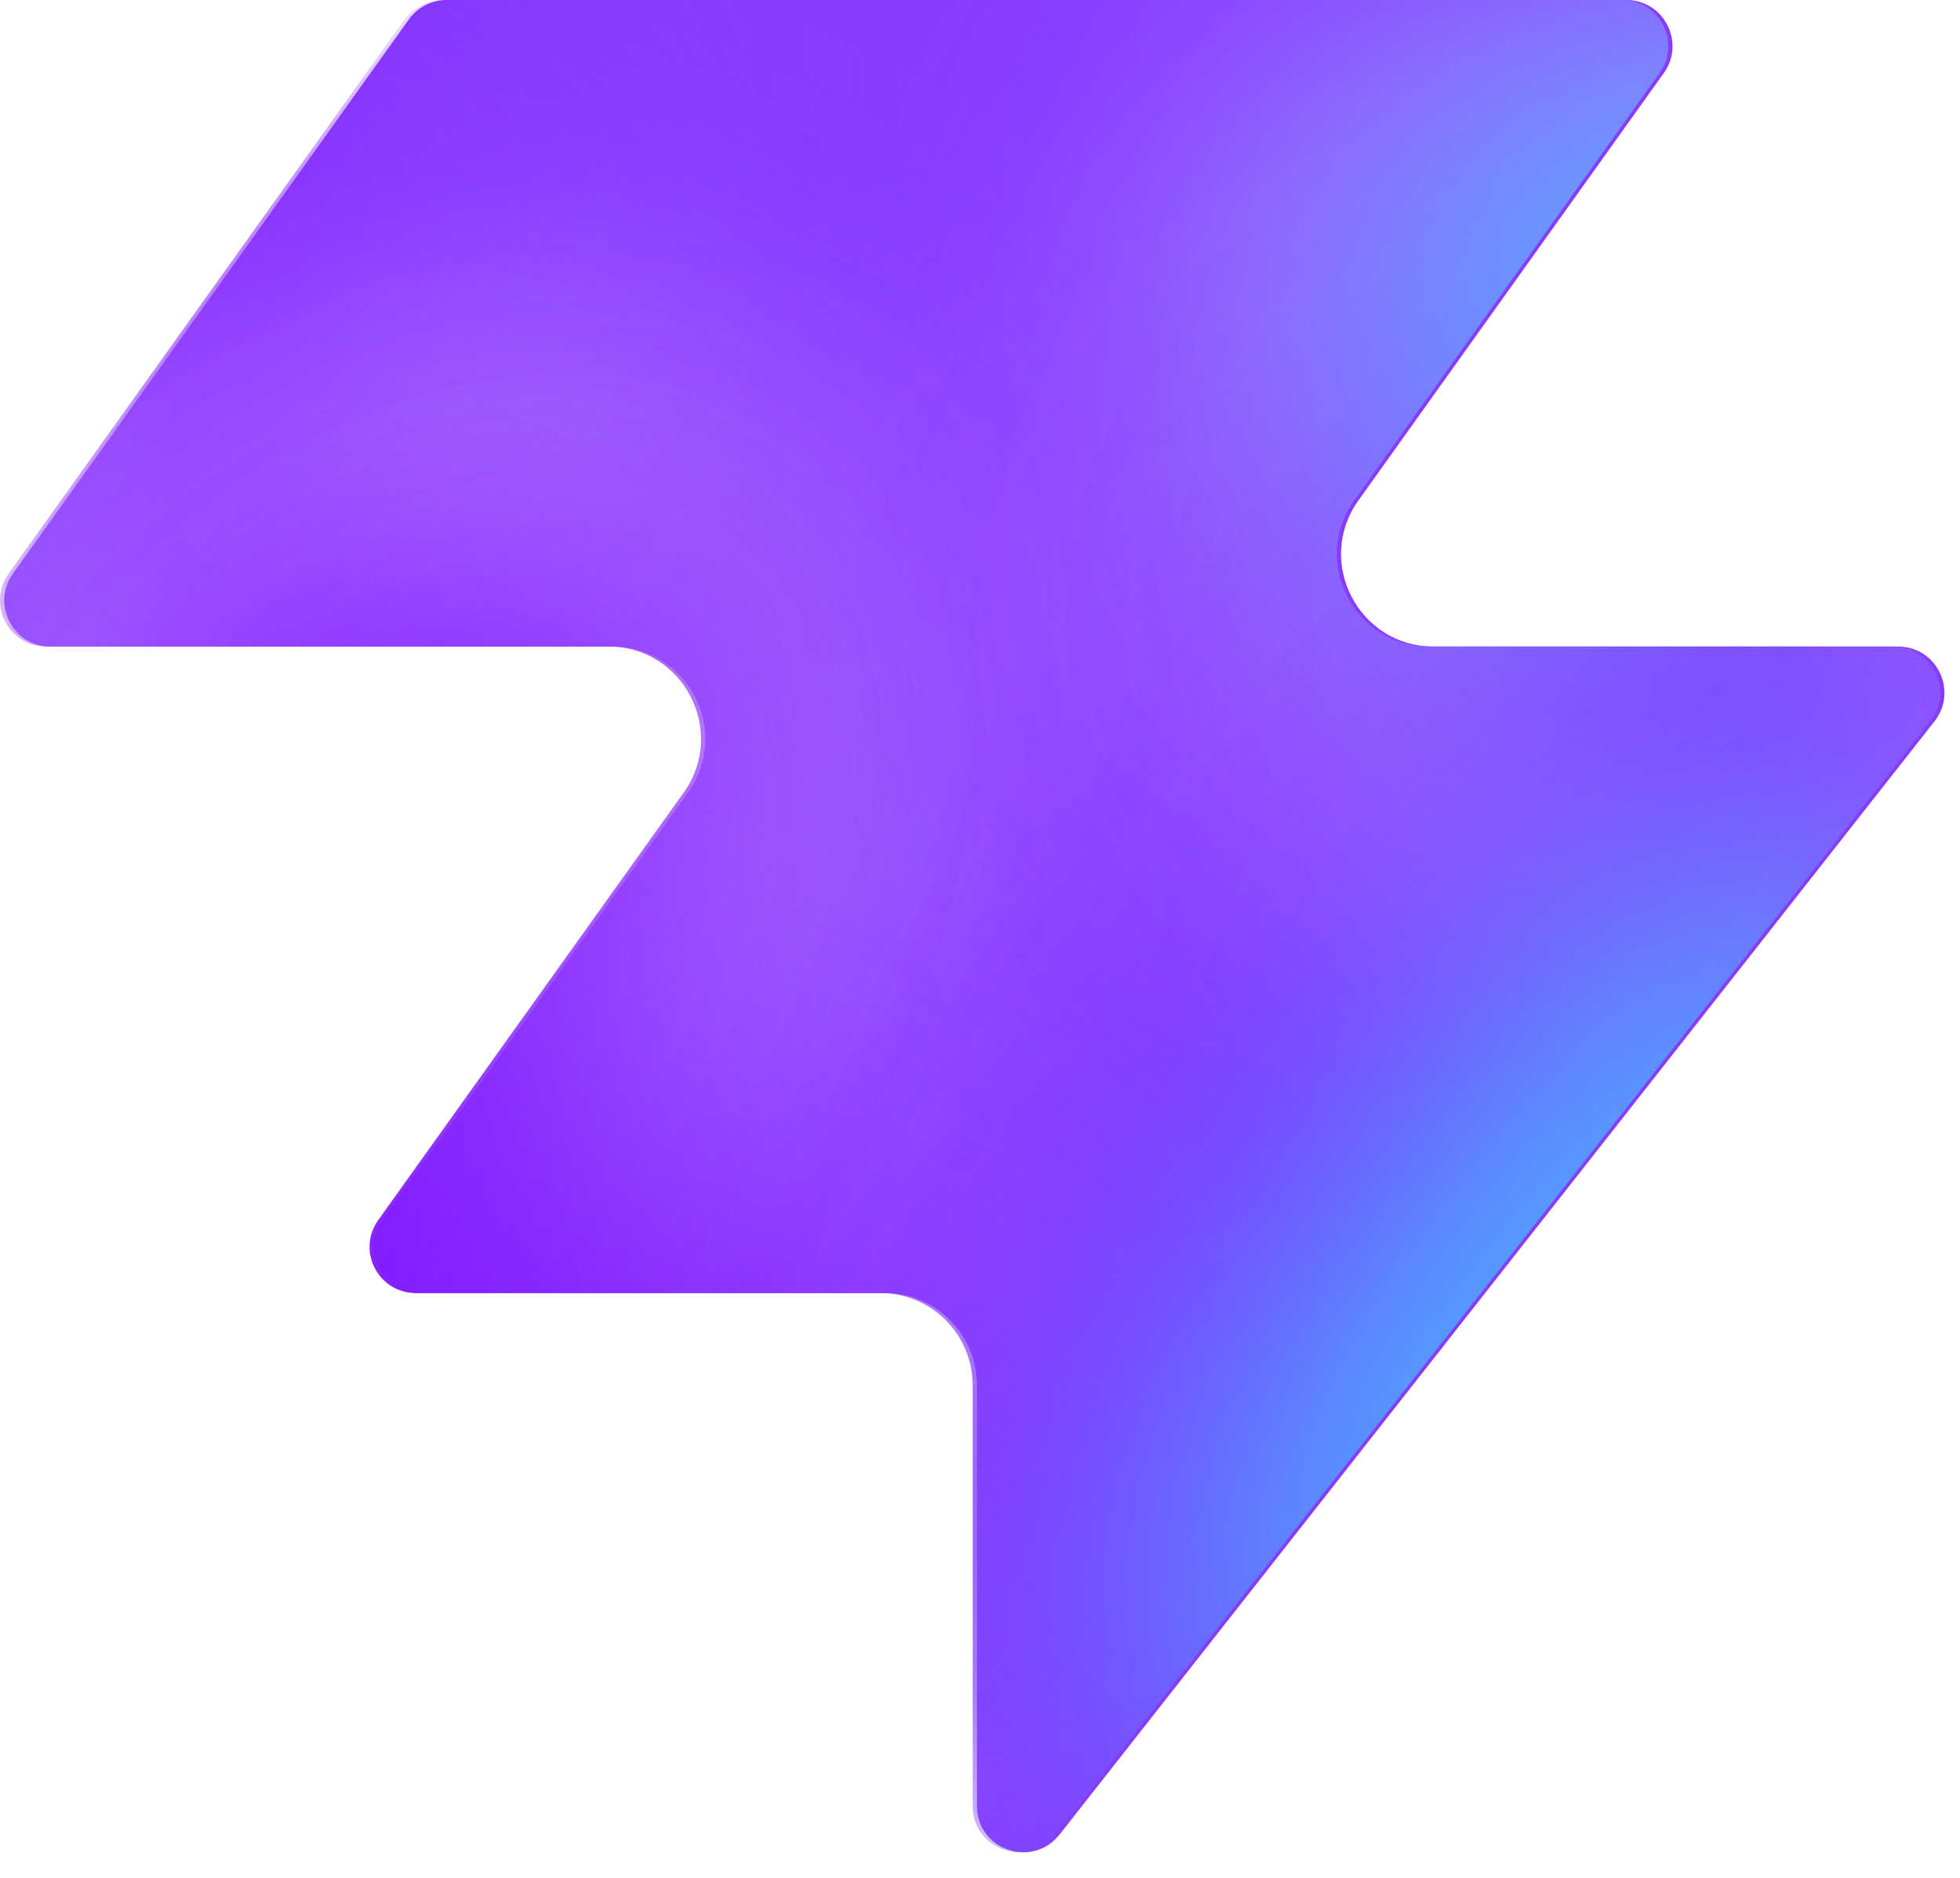
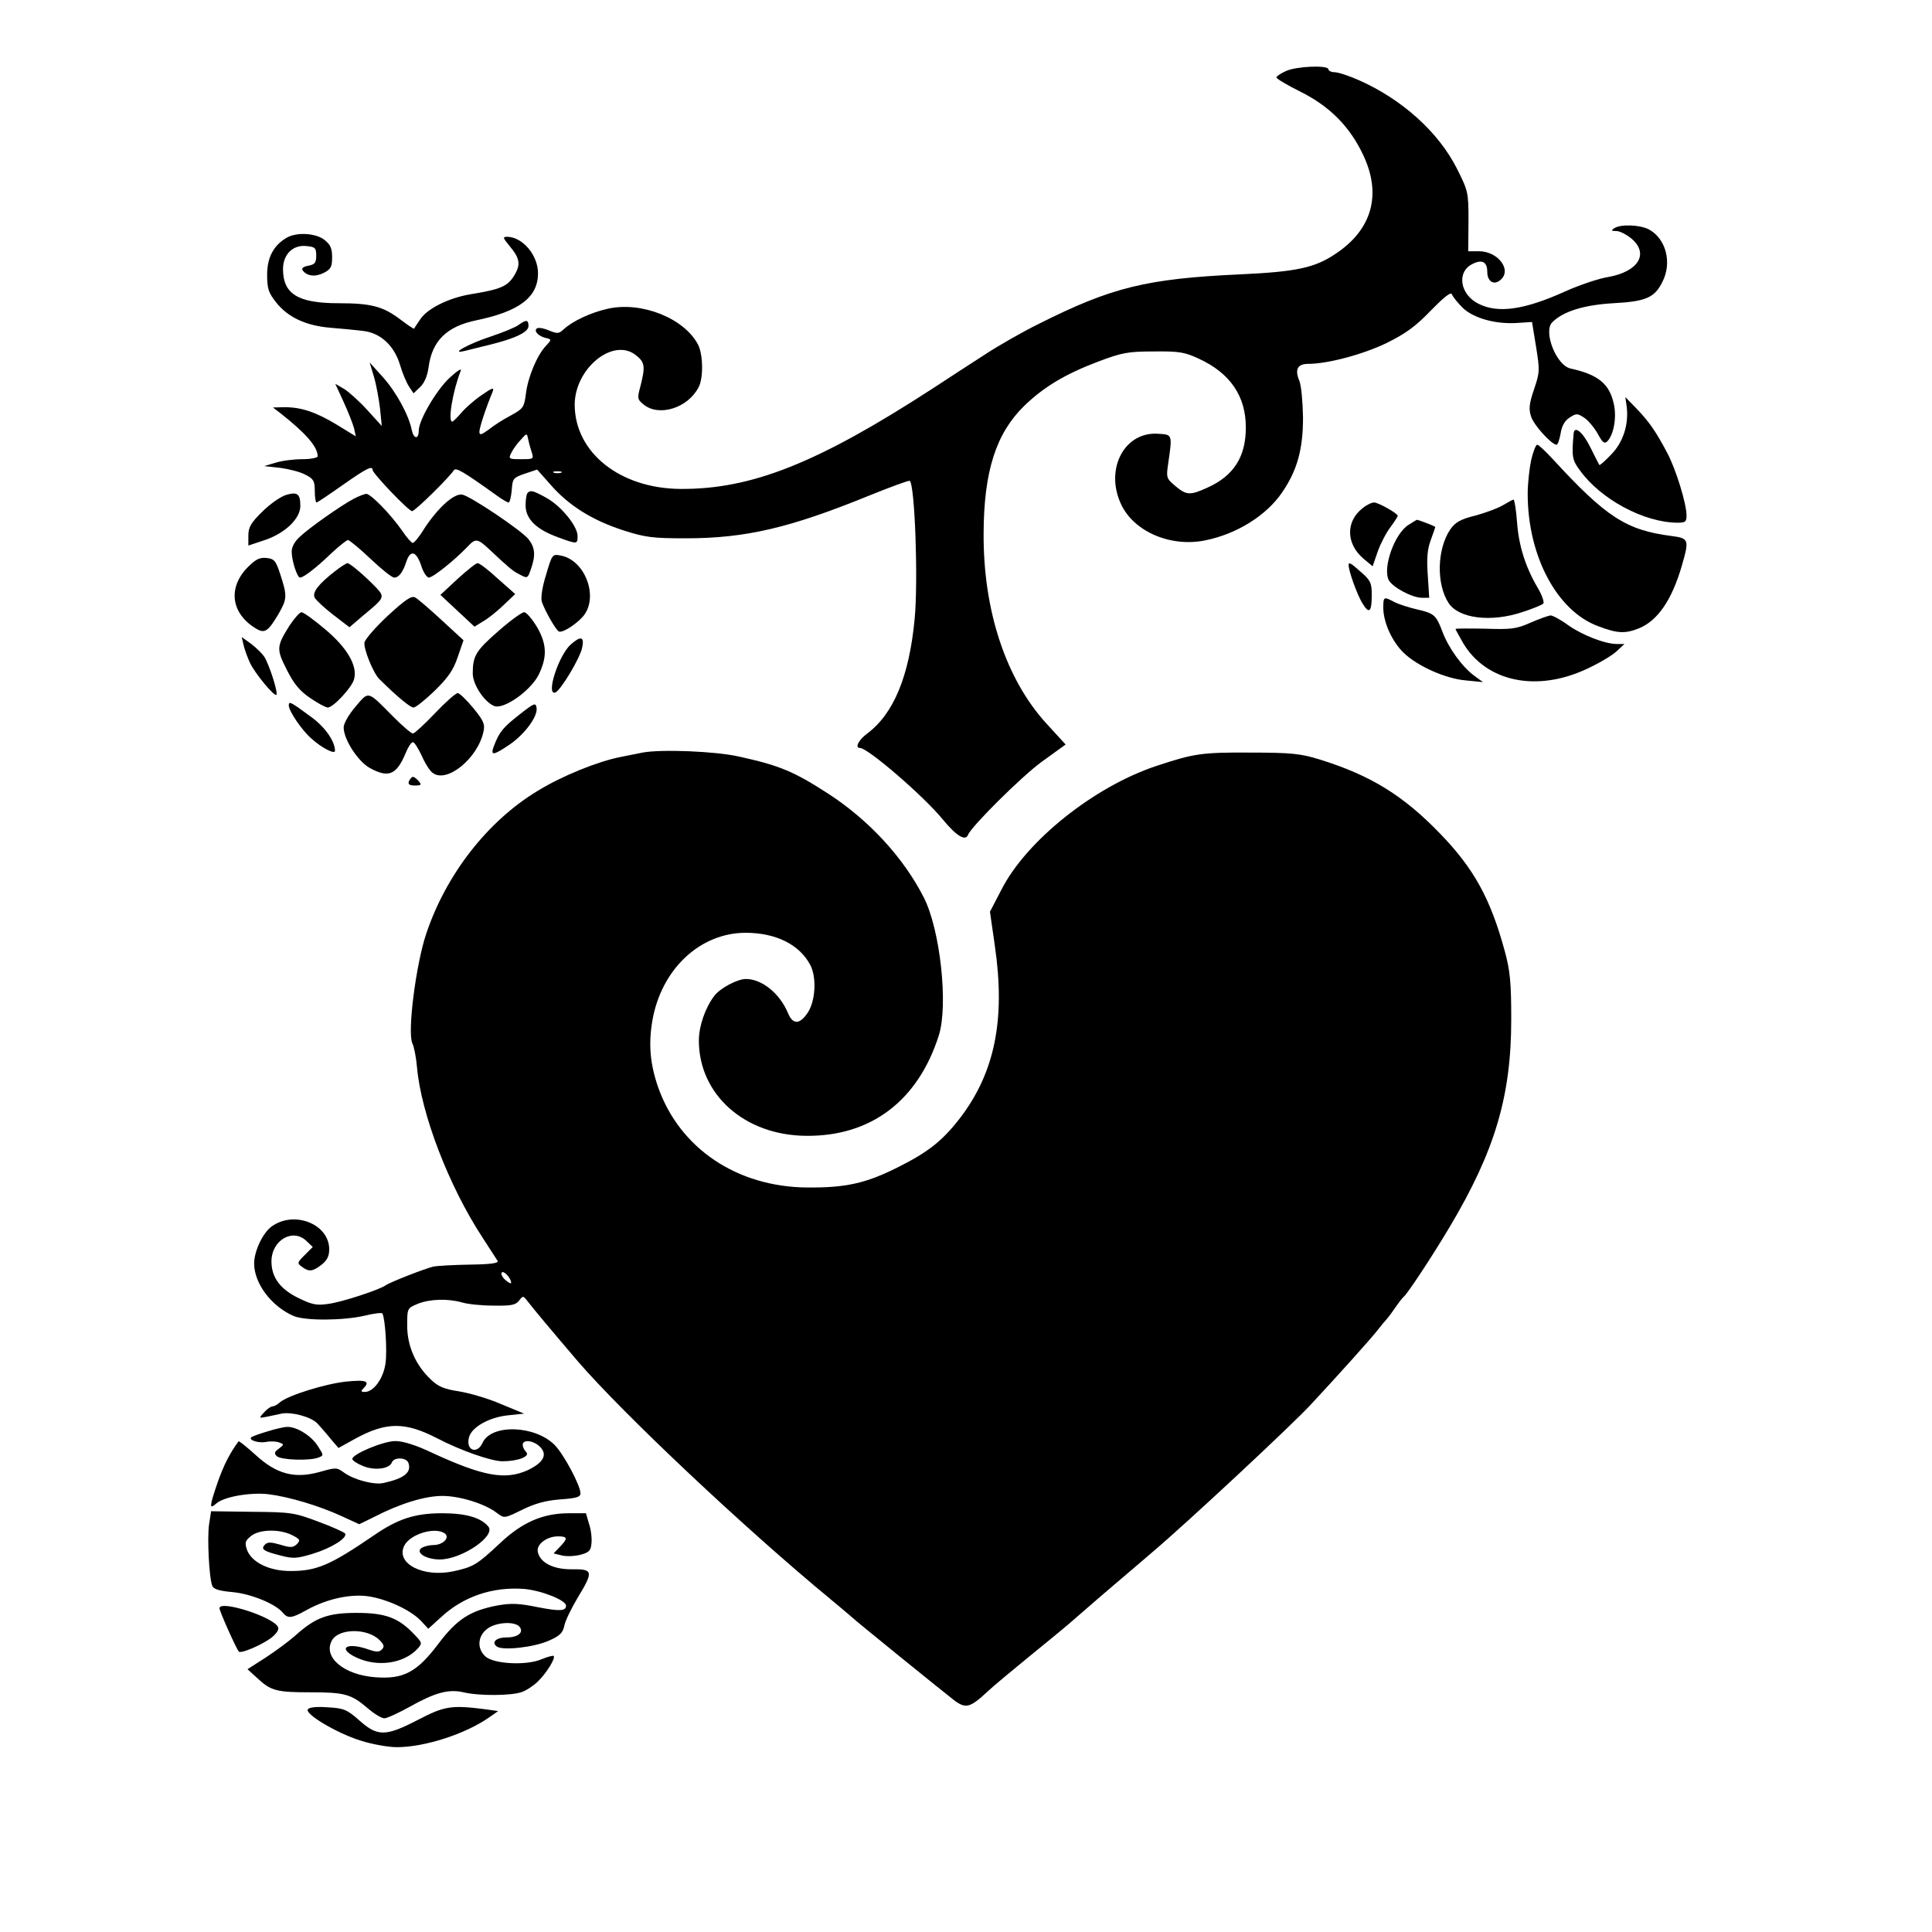
- <svg xmlns="http://www.w3.org/2000/svg" width="48" height="46" fill="none" viewBox="0 0 48 46">
-   <path fill="#863bff" d="M25.946 44.938c-.664.845-2.021.375-2.021-.698V33.937a2.26 2.26 0 0 0-2.262-2.262H10.287c-.92 0-1.456-1.04-.92-1.788l7.48-10.471c1.07-1.497 0-3.578-1.842-3.578H1.237c-.92 0-1.456-1.04-.92-1.788L10.013.474c.214-.297.556-.474.92-.474h28.894c.92 0 1.456 1.04.92 1.788l-7.48 10.471c-1.07 1.498 0 3.579 1.842 3.579h11.377c.943 0 1.473 1.088.89 1.83L25.947 44.94z" style="fill:#863bff;fill:color(display-p3 .525 .23 1);fill-opacity:1" />
-   <mask id="a" width="48" height="46" x="0" y="0" maskUnits="userSpaceOnUse" style="mask-type:alpha">
-     <path fill="#000" d="M25.842 44.938c-.664.844-2.021.375-2.021-.698V33.937a2.26 2.26 0 0 0-2.262-2.262H10.183c-.92 0-1.456-1.04-.92-1.788l7.48-10.471c1.07-1.498 0-3.579-1.842-3.579H1.133c-.92 0-1.456-1.04-.92-1.787L9.91.473c.214-.297.556-.474.92-.474h28.894c.92 0 1.456 1.04.92 1.788l-7.48 10.471c-1.07 1.498 0 3.578 1.842 3.578h11.377c.943 0 1.473 1.088.89 1.832L25.843 44.94z" style="fill:#000;fill-opacity:1" />
-   </mask>
-   <g mask="url(#a)">
-     <g filter="url(#b)">
-       <ellipse cx="5.508" cy="14.704" fill="#ede6ff" rx="5.508" ry="14.704" style="fill:#ede6ff;fill:color(display-p3 .927 .903 1);fill-opacity:1" transform="matrix(.00324 1 1 -.00324 -4.47 31.516)" />
-     </g>
-     <g filter="url(#c)">
-       <ellipse cx="10.399" cy="29.851" fill="#ede6ff" rx="10.399" ry="29.851" style="fill:#ede6ff;fill:color(display-p3 .927 .903 1);fill-opacity:1" transform="matrix(.00324 1 1 -.00324 -39.328 7.883)" />
-     </g>
-     <g filter="url(#d)">
-       <ellipse cx="5.508" cy="30.487" fill="#7e14ff" rx="5.508" ry="30.487" style="fill:#7e14ff;fill:color(display-p3 .492 .077 1);fill-opacity:1" transform="rotate(89.814 -25.913 -14.639)scale(1 -1)" />
-     </g>
-     <g filter="url(#e)">
-       <ellipse cx="5.508" cy="30.599" fill="#7e14ff" rx="5.508" ry="30.599" style="fill:#7e14ff;fill:color(display-p3 .492 .077 1);fill-opacity:1" transform="rotate(89.814 -32.644 -3.334)scale(1 -1)" />
-     </g>
-     <g filter="url(#f)">
-       <ellipse cx="5.508" cy="30.599" fill="#7e14ff" rx="5.508" ry="30.599" style="fill:#7e14ff;fill:color(display-p3 .492 .077 1);fill-opacity:1" transform="matrix(.00324 1 1 -.00324 -34.34 30.47)" />
-     </g>
-     <g filter="url(#g)">
-       <ellipse cx="14.072" cy="22.078" fill="#ede6ff" rx="14.072" ry="22.078" style="fill:#ede6ff;fill:color(display-p3 .927 .903 1);fill-opacity:1" transform="rotate(93.35 24.506 48.493)scale(-1 1)" />
-     </g>
-     <g filter="url(#h)">
-       <ellipse cx="3.47" cy="21.501" fill="#7e14ff" rx="3.47" ry="21.501" style="fill:#7e14ff;fill:color(display-p3 .492 .077 1);fill-opacity:1" transform="rotate(89.009 28.708 47.59)scale(-1 1)" />
-     </g>
-     <g filter="url(#i)">
-       <ellipse cx="3.47" cy="21.501" fill="#7e14ff" rx="3.47" ry="21.501" style="fill:#7e14ff;fill:color(display-p3 .492 .077 1);fill-opacity:1" transform="rotate(89.009 28.708 47.59)scale(-1 1)" />
-     </g>
-     <g filter="url(#j)">
-       <ellipse cx=".387" cy="8.972" fill="#7e14ff" rx="4.407" ry="29.108" style="fill:#7e14ff;fill:color(display-p3 .492 .077 1);fill-opacity:1" transform="rotate(39.51 .387 8.972)" />
-     </g>
-     <g filter="url(#k)">
-       <ellipse cx="47.523" cy="-6.092" fill="#7e14ff" rx="4.407" ry="29.108" style="fill:#7e14ff;fill:color(display-p3 .492 .077 1);fill-opacity:1" transform="rotate(37.892 47.523 -6.092)" />
-     </g>
-     <g filter="url(#l)">
-       <ellipse cx="41.412" cy="6.333" fill="#47bfff" rx="5.971" ry="9.665" style="fill:#47bfff;fill:color(display-p3 .28 .748 1);fill-opacity:1" transform="rotate(37.892 41.412 6.333)" />
-     </g>
-     <g filter="url(#m)">
-       <ellipse cx="-1.879" cy="38.332" fill="#7e14ff" rx="4.407" ry="29.108" style="fill:#7e14ff;fill:color(display-p3 .492 .077 1);fill-opacity:1" transform="rotate(37.892 -1.88 38.332)" />
-     </g>
-     <g filter="url(#n)">
-       <ellipse cx="-1.879" cy="38.332" fill="#7e14ff" rx="4.407" ry="29.108" style="fill:#7e14ff;fill:color(display-p3 .492 .077 1);fill-opacity:1" transform="rotate(37.892 -1.88 38.332)" />
-     </g>
-     <g filter="url(#o)">
-       <ellipse cx="35.651" cy="29.907" fill="#7e14ff" rx="4.407" ry="29.108" style="fill:#7e14ff;fill:color(display-p3 .492 .077 1);fill-opacity:1" transform="rotate(37.892 35.651 29.907)" />
-     </g>
-     <g filter="url(#p)">
-       <ellipse cx="38.418" cy="32.4" fill="#47bfff" rx="5.971" ry="15.297" style="fill:#47bfff;fill:color(display-p3 .28 .748 1);fill-opacity:1" transform="rotate(37.892 38.418 32.4)" />
-     </g>
+ <svg xmlns="http://www.w3.org/2000/svg" version="1.0" width="669pt" height="669pt" viewBox="0 0 669 669" preserveAspectRatio="xMidYMid meet">
+   <g transform="translate(0,669) scale(0.1,-0.1)" fill="#000000" stroke="none">
+     <path d="M4453 6444 c-18 -8 -33 -18 -33 -22 0 -5 38 -27 84 -50 100 -50 170 -120 216 -218 65 -136 32 -258 -94 -342 -72 -49 -135 -63 -331 -72 -326 -15 -446 -45 -697 -171 -57 -28 -141 -76 -188 -107 -47 -30 -128 -83 -180 -117 -399 -259 -628 -350 -875 -348 -209 2 -364 126 -365 291 0 126 133 235 212 172 31 -24 33 -39 16 -106 -12 -44 -11 -47 11 -65 53 -43 153 -12 190 60 17 31 16 113 -2 148 -48 91 -195 150 -312 124 -59 -13 -123 -43 -154 -72 -16 -15 -21 -15 -51 -3 -19 8 -37 11 -42 6 -10 -10 9 -28 35 -33 17 -4 17 -6 -3 -27 -30 -32 -62 -107 -69 -166 -6 -46 -9 -51 -51 -74 -25 -13 -60 -35 -77 -49 -26 -19 -33 -21 -33 -8 0 14 23 84 46 139 6 16 -2 13 -38 -12 -25 -17 -57 -45 -71 -62 -14 -16 -28 -30 -31 -30 -16 0 2 107 29 175 5 12 -11 2 -40 -25 -46 -44 -105 -146 -105 -181 0 -31 -17 -30 -24 1 -10 52 -54 133 -101 185 l-45 50 15 -50 c8 -27 17 -77 21 -110 l6 -60 -50 55 c-27 30 -64 63 -80 73 l-31 18 29 -63 c16 -35 32 -76 36 -91 l6 -28 -65 40 c-73 44 -123 61 -182 61 l-40 -1 25 -19 c89 -70 130 -117 130 -150 0 -5 -23 -10 -52 -10 -29 0 -71 -5 -93 -12 l-40 -12 55 -6 c30 -4 70 -14 88 -24 28 -14 32 -22 32 -56 0 -22 3 -40 6 -40 3 0 43 27 90 60 81 57 104 69 104 53 1 -13 125 -143 137 -143 10 0 128 116 144 141 7 12 32 -3 148 -86 19 -14 38 -25 42 -25 4 0 9 19 11 43 3 40 5 43 46 57 l42 14 47 -53 c63 -72 143 -122 250 -157 78 -25 102 -28 218 -28 207 0 360 36 635 148 74 30 137 53 140 51 18 -11 30 -348 17 -480 -19 -198 -73 -327 -164 -395 -30 -22 -44 -50 -25 -50 27 0 220 -166 287 -248 46 -56 78 -76 87 -53 11 29 185 202 255 253 l83 60 -66 72 c-141 154 -220 393 -218 661 1 213 43 344 140 439 68 66 143 111 257 154 82 31 103 35 192 35 87 1 107 -2 156 -25 109 -50 163 -130 163 -238 0 -102 -42 -168 -134 -209 -59 -27 -72 -26 -110 6 -31 26 -32 29 -25 77 15 103 15 101 -35 104 -117 8 -185 -123 -128 -244 44 -95 172 -150 292 -125 109 22 211 86 265 165 53 77 73 150 73 260 -1 55 -6 112 -13 128 -16 38 -6 58 30 58 68 0 188 32 270 71 67 33 101 57 155 113 49 50 71 67 74 56 3 -8 20 -29 38 -47 39 -36 116 -57 192 -51 l47 3 14 -86 c13 -81 13 -88 -7 -147 -17 -50 -19 -69 -10 -95 9 -29 71 -97 88 -97 4 0 10 17 14 39 4 26 14 44 31 55 23 15 27 15 50 0 14 -9 35 -34 47 -55 17 -32 24 -37 34 -27 22 23 33 84 22 130 -15 69 -54 101 -150 122 -49 11 -95 128 -63 160 38 38 110 60 211 66 113 6 143 19 170 73 35 67 13 151 -47 183 -32 16 -97 18 -119 4 -12 -8 -11 -10 7 -10 12 0 35 -12 52 -26 62 -52 25 -114 -79 -133 -33 -5 -101 -28 -150 -50 -141 -64 -233 -77 -300 -43 -65 32 -77 111 -21 138 33 17 51 7 51 -27 0 -33 22 -48 45 -29 42 34 -7 100 -74 100 l-37 0 1 103 c0 102 -1 105 -40 183 -64 127 -191 241 -341 307 -34 15 -71 27 -83 27 -11 0 -21 5 -21 10 0 15 -110 11 -147 -6z m-2613 -1316 c9 -28 9 -28 -36 -28 -43 0 -44 1 -33 23 6 12 21 33 33 45 19 22 21 22 24 5 2 -10 7 -30 12 -45z m103 -75 c-7 -2 -19 -2 -25 0 -7 3 -2 5 12 5 14 0 19 -2 13 -5z" />
+     <path d="M993 5867 c-45 -26 -68 -68 -68 -128 0 -49 5 -63 31 -96 41 -52 104 -81 189 -88 39 -3 89 -8 113 -11 60 -7 107 -51 127 -117 8 -28 22 -61 31 -75 l16 -24 23 22 c14 13 25 38 29 68 12 92 63 142 166 163 149 31 213 80 213 163 0 62 -53 125 -106 126 -17 0 -16 -3 6 -30 38 -45 41 -66 17 -105 -23 -37 -47 -47 -151 -64 -77 -13 -153 -51 -176 -90 -10 -14 -18 -27 -19 -29 -1 -2 -23 13 -48 32 -60 45 -100 56 -214 56 -140 0 -192 32 -192 118 0 51 34 85 81 80 30 -3 34 -6 34 -33 0 -25 -5 -31 -27 -35 -17 -3 -25 -9 -20 -16 14 -20 43 -24 73 -9 25 13 29 21 29 55 0 30 -6 43 -26 59 -30 24 -96 28 -131 8z" />
+     <path d="M1796 5565 c-10 -8 -54 -26 -96 -40 -77 -25 -147 -64 -90 -50 14 3 50 13 81 20 94 23 139 45 139 66 0 22 -8 23 -34 4z" />
+     <path d="M5633 5281 c7 -61 -12 -122 -54 -165 -21 -22 -39 -38 -41 -36 -2 3 -16 31 -32 63 -26 52 -55 75 -57 45 -7 -79 -5 -91 22 -127 72 -100 221 -180 337 -181 28 0 32 3 32 25 0 41 -37 161 -67 217 -38 72 -61 106 -106 153 l-39 40 5 -34z" />
+     <path d="M5302 5097 c-6 -29 -12 -81 -12 -117 0 -215 101 -405 243 -458 68 -26 95 -27 144 -7 64 27 113 99 147 217 26 90 24 94 -36 102 -157 20 -227 66 -410 265 -26 28 -50 51 -55 51 -5 0 -14 -24 -21 -53z" />
+     <path d="M990 4976 c-19 -6 -56 -32 -82 -58 -39 -38 -48 -54 -48 -82 l0 -35 60 20 c69 24 120 74 120 117 0 42 -10 50 -50 38z" />
+     <path d="M1827 4983 c-4 -3 -7 -23 -7 -43 0 -47 37 -83 111 -110 68 -25 69 -25 69 4 0 34 -57 104 -108 132 -45 25 -55 28 -65 17z" />
+     <path d="M1225 4963 c-42 -22 -155 -101 -187 -132 -17 -15 -28 -35 -28 -51 0 -31 19 -90 29 -90 12 0 55 33 106 82 28 26 55 48 60 48 6 -1 41 -30 78 -65 38 -36 74 -65 82 -65 16 0 30 18 42 55 14 42 34 37 51 -12 7 -24 20 -43 27 -43 14 0 89 60 133 106 29 31 35 30 76 -8 66 -62 81 -75 103 -86 30 -16 30 -16 42 19 16 46 14 73 -9 102 -24 30 -195 145 -228 154 -28 7 -85 -44 -134 -119 -16 -27 -34 -48 -39 -48 -4 0 -21 19 -37 43 -40 57 -108 127 -124 127 -7 -1 -26 -8 -43 -17z" />
+     <path d="M5205 4941 c-16 -10 -59 -26 -95 -36 -53 -13 -70 -23 -88 -48 -46 -68 -49 -189 -6 -255 35 -54 148 -68 257 -31 34 11 66 24 71 29 4 4 -4 29 -19 54 -43 73 -66 146 -72 229 -3 42 -9 77 -12 77 -3 0 -19 -9 -36 -19z" />
+     <path d="M4718 4930 c-59 -46 -57 -124 4 -175 l31 -26 18 52 c10 28 30 66 44 84 14 19 25 36 25 39 0 8 -67 46 -82 46 -9 0 -27 -9 -40 -20z" />
+     <path d="M4878 4873 c-49 -30 -91 -149 -69 -192 14 -25 81 -61 115 -61 l25 0 -5 78 c-4 57 -2 88 10 121 9 24 16 45 16 46 0 3 -61 26 -64 25 -1 0 -13 -8 -28 -17z" />
+     <path d="M1891 4700 c-13 -41 -19 -80 -15 -93 10 -31 50 -101 60 -104 15 -5 72 34 90 62 44 68 -3 185 -83 201 -30 6 -31 6 -52 -66z" />
+     <path d="M857 4725 c-70 -72 -56 -162 32 -213 28 -16 40 -8 76 53 29 51 30 61 6 135 -16 49 -21 55 -49 58 -24 2 -37 -5 -65 -33z" />
+     <path d="M1160 4712 c-58 -45 -80 -74 -70 -92 5 -9 34 -36 64 -59 l56 -43 48 41 c75 62 75 63 44 97 -39 40 -90 84 -99 84 -5 -1 -24 -13 -43 -28z" />
+     <path d="M1584 4685 l-59 -55 59 -55 59 -55 29 18 c17 9 49 35 71 56 l41 39 -60 53 c-32 30 -64 54 -70 54 -6 0 -37 -25 -70 -55z" />
+     <path d="M4670 4733 c0 -21 30 -103 47 -131 24 -40 33 -32 33 28 0 41 -4 50 -36 78 -37 33 -44 37 -44 25z" />
+     <path d="M1343 4558 c-43 -40 -79 -82 -81 -93 -3 -23 31 -107 52 -127 65 -64 107 -98 118 -98 7 0 40 26 73 58 47 46 65 72 80 117 l20 58 -75 69 c-41 38 -83 74 -92 79 -13 7 -33 -6 -95 -63z" />
+     <path d="M4790 4583 c1 -49 30 -114 70 -153 47 -46 145 -90 215 -96 l60 -6 -30 22 c-42 31 -89 96 -110 152 -22 58 -28 64 -89 78 -26 6 -61 17 -77 25 -38 20 -39 20 -39 -22z" />
+     <path d="M1002 4523 c-45 -72 -45 -81 -9 -152 24 -48 44 -73 81 -98 26 -18 54 -33 61 -33 19 0 84 70 91 98 13 46 -24 109 -99 172 -39 33 -76 60 -83 60 -6 0 -25 -21 -42 -47z" />
+     <path d="M1726 4505 c-78 -68 -89 -86 -89 -147 0 -39 41 -100 75 -113 33 -12 125 53 153 108 30 61 29 106 -5 165 -17 28 -37 52 -45 52 -8 0 -48 -29 -89 -65z" />
+     <path d="M5300 4534 c-49 -22 -67 -24 -157 -21 -57 1 -103 1 -103 -1 0 -2 12 -23 26 -48 79 -134 253 -172 427 -91 42 19 89 47 104 61 l28 26 -26 0 c-42 0 -121 31 -170 66 -26 19 -53 33 -60 33 -8 -1 -39 -12 -69 -25z" />
+     <path d="M844 4454 c4 -16 14 -43 22 -60 17 -36 84 -117 91 -110 7 6 -25 106 -42 132 -8 12 -29 32 -46 45 l-32 23 7 -30z" />
+     <path d="M1976 4458 c-42 -38 -87 -177 -53 -166 18 7 86 119 93 156 8 38 -5 41 -40 10z" />
+     <path d="M1231 4243 c-23 -27 -41 -58 -41 -72 0 -41 49 -117 90 -140 65 -36 93 -25 125 52 8 20 19 37 25 37 5 0 18 -21 30 -46 11 -26 28 -53 38 -60 48 -38 156 49 176 142 6 26 1 38 -35 82 -24 29 -48 52 -54 52 -7 0 -42 -31 -79 -70 -36 -38 -71 -70 -76 -70 -6 0 -36 26 -68 58 -91 92 -84 90 -131 35z" />
+     <path d="M1000 4247 c0 -19 46 -87 79 -115 35 -32 81 -55 81 -42 0 33 -34 82 -82 117 -73 54 -78 56 -78 40z" />
+     <path d="M1798 4215 c-56 -44 -69 -59 -88 -109 -12 -33 -3 -33 52 4 53 35 101 99 96 129 -3 19 -8 17 -60 -24z" />
+     <path d="M2225 4084 c-11 -2 -45 -9 -75 -15 -78 -15 -203 -65 -289 -118 -172 -104 -316 -288 -385 -494 -36 -107 -66 -343 -48 -380 6 -12 13 -49 16 -83 14 -160 110 -411 226 -588 25 -39 49 -76 53 -82 5 -8 -23 -12 -96 -13 -56 -1 -113 -4 -127 -7 -29 -7 -150 -54 -165 -65 -21 -15 -151 -58 -198 -64 -40 -6 -56 -3 -103 20 -64 31 -94 72 -94 127 0 74 75 117 122 70 l21 -20 -28 -28 c-26 -26 -27 -28 -9 -41 24 -18 37 -16 68 8 19 15 26 30 26 53 0 87 -120 135 -198 80 -31 -21 -62 -86 -62 -129 0 -69 60 -149 137 -182 41 -17 171 -16 245 1 32 8 60 11 62 8 10 -18 17 -129 11 -172 -7 -53 -41 -100 -72 -100 -13 0 -14 3 -5 12 25 25 11 31 -59 24 -74 -8 -202 -48 -230 -72 -8 -8 -20 -14 -26 -14 -5 0 -18 -9 -29 -21 -18 -20 -18 -20 9 -15 15 3 38 8 52 11 34 7 101 -11 123 -33 9 -10 30 -33 45 -52 l29 -34 56 31 c109 60 174 60 285 3 80 -42 188 -80 227 -80 54 0 97 17 82 32 -7 7 -12 18 -12 25 0 20 38 15 60 -7 27 -27 12 -55 -43 -81 -78 -35 -154 -21 -330 60 -56 27 -102 41 -128 41 -41 0 -149 -45 -149 -62 0 -5 16 -16 36 -24 40 -17 92 -11 101 12 7 19 49 18 57 -1 12 -33 -13 -54 -85 -70 -33 -8 -104 11 -138 36 -25 18 -28 18 -84 2 -87 -24 -149 -8 -222 59 -31 28 -57 49 -59 47 -31 -42 -51 -82 -72 -141 -29 -85 -30 -96 -6 -75 26 24 117 40 181 33 72 -9 176 -40 254 -76 l61 -28 51 25 c91 47 177 73 237 73 61 0 150 -28 190 -60 24 -18 25 -18 86 12 45 22 81 32 132 36 56 4 70 8 70 21 0 27 -57 134 -89 167 -68 69 -220 74 -250 8 -19 -42 -59 -26 -47 19 9 35 69 69 134 76 l57 6 -80 33 c-43 19 -109 38 -145 44 -52 8 -72 16 -98 41 -53 50 -82 116 -82 187 0 59 0 60 36 75 42 17 104 19 154 5 19 -6 68 -11 109 -11 62 -1 77 2 89 18 12 16 14 16 25 2 22 -29 91 -111 178 -213 156 -181 579 -580 879 -827 36 -30 67 -56 70 -59 8 -9 323 -264 357 -290 38 -27 53 -23 113 33 19 18 84 72 144 121 59 48 120 98 135 111 69 60 138 120 161 139 14 12 72 61 130 111 124 105 473 431 545 507 94 101 213 233 236 263 13 17 26 32 29 35 3 3 17 21 30 40 13 19 27 37 31 40 12 9 98 139 158 240 158 265 214 455 214 720 0 128 -4 169 -22 235 -49 181 -106 286 -223 407 -128 133 -241 203 -418 258 -65 20 -96 24 -240 24 -168 1 -195 -3 -325 -46 -217 -72 -452 -260 -538 -430 l-39 -75 17 -119 c37 -254 0 -438 -121 -596 -62 -80 -111 -118 -217 -171 -110 -55 -179 -70 -312 -69 -243 2 -441 135 -516 347 -28 81 -34 149 -20 231 31 178 165 304 323 304 105 0 187 -41 224 -112 22 -42 18 -122 -8 -163 -28 -43 -52 -44 -69 -4 -28 68 -90 119 -146 119 -30 0 -90 -32 -110 -59 -31 -41 -53 -104 -53 -154 0 -187 158 -328 370 -330 225 -3 389 121 461 348 33 104 5 365 -52 477 -70 138 -190 268 -330 359 -119 77 -168 98 -309 129 -83 19 -272 26 -335 14z m-455 -1836 c0 -4 -9 0 -19 9 -11 9 -17 21 -14 26 6 10 33 -19 33 -35z" />
+     <path d="M1416 3985 c-4 -11 2 -15 21 -15 21 0 24 2 13 15 -7 8 -16 15 -20 15 -4 0 -10 -7 -14 -15z" />
+     <path d="M925 1733 c-27 -8 -52 -17 -55 -20 -10 -10 26 -21 52 -16 15 3 35 2 45 -2 17 -6 17 -7 -1 -21 -16 -11 -17 -17 -8 -26 14 -14 116 -17 145 -5 18 7 18 8 -2 39 -22 36 -74 68 -106 67 -11 0 -42 -7 -70 -16z" />
+     <path d="M724 1412 c-7 -47 0 -186 11 -213 4 -12 25 -18 70 -22 65 -6 149 -41 174 -71 18 -22 31 -20 83 9 72 40 158 58 222 46 65 -12 142 -49 175 -85 l24 -26 43 39 c78 73 180 107 288 99 60 -5 146 -39 146 -58 0 -19 -22 -20 -99 -5 -63 13 -91 14 -137 6 -96 -18 -142 -48 -206 -133 -74 -98 -120 -123 -217 -116 -110 8 -183 69 -152 127 23 43 123 44 165 2 16 -16 18 -23 8 -33 -9 -9 -19 -9 -45 0 -76 27 -111 5 -44 -27 73 -35 165 -22 213 30 17 19 16 21 -12 50 -54 57 -99 74 -199 74 -100 0 -143 -16 -213 -79 -20 -18 -66 -52 -101 -75 l-64 -41 34 -31 c47 -44 67 -49 184 -49 118 0 141 -6 198 -55 22 -19 48 -35 58 -35 9 0 48 18 86 39 89 50 136 63 188 51 54 -13 167 -12 202 1 15 5 41 22 56 37 29 28 62 81 54 88 -2 2 -21 -3 -43 -12 -52 -22 -164 -16 -193 10 -30 27 -27 70 5 95 30 24 96 28 113 8 16 -20 -6 -37 -45 -37 -36 0 -54 -17 -33 -32 22 -14 129 -2 180 21 37 16 48 27 53 51 3 17 24 60 46 97 56 92 54 100 -19 99 -66 -1 -113 24 -119 62 -4 25 32 52 70 52 34 0 35 -7 7 -36 l-22 -23 28 -7 c15 -4 44 -3 64 2 30 8 37 14 39 39 2 16 -1 47 -8 67 l-11 38 -59 0 c-90 0 -162 -31 -240 -105 -78 -73 -91 -81 -160 -96 -104 -22 -199 26 -171 87 18 40 104 68 140 45 21 -14 -4 -41 -38 -41 -14 0 -33 -5 -41 -10 -23 -16 15 -40 63 -40 75 0 195 81 168 114 -26 31 -78 46 -160 46 -94 0 -153 -19 -237 -77 -151 -103 -197 -123 -288 -123 -74 0 -135 30 -151 74 -8 24 -6 31 14 47 29 24 100 25 143 3 27 -14 29 -17 16 -31 -13 -12 -22 -13 -57 -2 -31 9 -44 10 -53 1 -16 -16 -7 -23 52 -38 45 -12 58 -11 114 6 65 20 120 55 111 70 -3 4 -44 23 -93 41 -82 31 -95 33 -229 34 l-142 2 -7 -45z" />
+     <path d="M760 1121 c0 -10 58 -140 67 -150 7 -8 77 22 110 46 19 14 30 30 26 38 -13 35 -203 96 -203 66z" />
+     <path d="M1066 771 c-11 -16 99 -82 182 -108 40 -13 97 -23 126 -23 97 0 239 46 321 104 l30 21 -50 7 c-112 14 -137 10 -227 -37 -112 -58 -140 -59 -203 -3 -43 38 -54 43 -110 46 -39 3 -65 0 -69 -7z" />
  </g>
-   <defs>
-     <filter id="b" width="60.045" height="41.654" x="-19.77" y="16.149" color-interpolation-filters="sRGB" filterUnits="userSpaceOnUse">
-       <feFlood flood-opacity="0" result="BackgroundImageFix" />
-       <feBlend in="SourceGraphic" in2="BackgroundImageFix" result="shape" />
-       <feGaussianBlur result="effect1_foregroundBlur_2002_17158" stdDeviation="7.659" />
-     </filter>
-     <filter id="c" width="90.34" height="51.437" x="-54.613" y="-7.533" color-interpolation-filters="sRGB" filterUnits="userSpaceOnUse">
-       <feFlood flood-opacity="0" result="BackgroundImageFix" />
-       <feBlend in="SourceGraphic" in2="BackgroundImageFix" result="shape" />
-       <feGaussianBlur result="effect1_foregroundBlur_2002_17158" stdDeviation="7.659" />
-     </filter>
-     <filter id="d" width="79.355" height="29.4" x="-49.64" y="2.03" color-interpolation-filters="sRGB" filterUnits="userSpaceOnUse">
-       <feFlood flood-opacity="0" result="BackgroundImageFix" />
-       <feBlend in="SourceGraphic" in2="BackgroundImageFix" result="shape" />
-       <feGaussianBlur result="effect1_foregroundBlur_2002_17158" stdDeviation="4.596" />
-     </filter>
-     <filter id="e" width="79.579" height="29.4" x="-45.045" y="20.029" color-interpolation-filters="sRGB" filterUnits="userSpaceOnUse">
-       <feFlood flood-opacity="0" result="BackgroundImageFix" />
-       <feBlend in="SourceGraphic" in2="BackgroundImageFix" result="shape" />
-       <feGaussianBlur result="effect1_foregroundBlur_2002_17158" stdDeviation="4.596" />
-     </filter>
-     <filter id="f" width="79.579" height="29.4" x="-43.513" y="21.178" color-interpolation-filters="sRGB" filterUnits="userSpaceOnUse">
-       <feFlood flood-opacity="0" result="BackgroundImageFix" />
-       <feBlend in="SourceGraphic" in2="BackgroundImageFix" result="shape" />
-       <feGaussianBlur result="effect1_foregroundBlur_2002_17158" stdDeviation="4.596" />
-     </filter>
-     <filter id="g" width="74.749" height="58.852" x="15.756" y="-17.901" color-interpolation-filters="sRGB" filterUnits="userSpaceOnUse">
-       <feFlood flood-opacity="0" result="BackgroundImageFix" />
-       <feBlend in="SourceGraphic" in2="BackgroundImageFix" result="shape" />
-       <feGaussianBlur result="effect1_foregroundBlur_2002_17158" stdDeviation="7.659" />
-     </filter>
-     <filter id="h" width="61.377" height="25.362" x="23.548" y="2.284" color-interpolation-filters="sRGB" filterUnits="userSpaceOnUse">
-       <feFlood flood-opacity="0" result="BackgroundImageFix" />
-       <feBlend in="SourceGraphic" in2="BackgroundImageFix" result="shape" />
-       <feGaussianBlur result="effect1_foregroundBlur_2002_17158" stdDeviation="4.596" />
-     </filter>
-     <filter id="i" width="61.377" height="25.362" x="23.548" y="2.284" color-interpolation-filters="sRGB" filterUnits="userSpaceOnUse">
-       <feFlood flood-opacity="0" result="BackgroundImageFix" />
-       <feBlend in="SourceGraphic" in2="BackgroundImageFix" result="shape" />
-       <feGaussianBlur result="effect1_foregroundBlur_2002_17158" stdDeviation="4.596" />
-     </filter>
-     <filter id="j" width="56.045" height="63.649" x="-27.636" y="-22.853" color-interpolation-filters="sRGB" filterUnits="userSpaceOnUse">
-       <feFlood flood-opacity="0" result="BackgroundImageFix" />
-       <feBlend in="SourceGraphic" in2="BackgroundImageFix" result="shape" />
-       <feGaussianBlur result="effect1_foregroundBlur_2002_17158" stdDeviation="4.596" />
-     </filter>
-     <filter id="k" width="54.814" height="64.646" x="20.116" y="-38.415" color-interpolation-filters="sRGB" filterUnits="userSpaceOnUse">
-       <feFlood flood-opacity="0" result="BackgroundImageFix" />
-       <feBlend in="SourceGraphic" in2="BackgroundImageFix" result="shape" />
-       <feGaussianBlur result="effect1_foregroundBlur_2002_17158" stdDeviation="4.596" />
-     </filter>
-     <filter id="l" width="33.541" height="35.313" x="24.641" y="-11.323" color-interpolation-filters="sRGB" filterUnits="userSpaceOnUse">
-       <feFlood flood-opacity="0" result="BackgroundImageFix" />
-       <feBlend in="SourceGraphic" in2="BackgroundImageFix" result="shape" />
-       <feGaussianBlur result="effect1_foregroundBlur_2002_17158" stdDeviation="4.596" />
-     </filter>
-     <filter id="m" width="54.814" height="64.646" x="-29.286" y="6.009" color-interpolation-filters="sRGB" filterUnits="userSpaceOnUse">
-       <feFlood flood-opacity="0" result="BackgroundImageFix" />
-       <feBlend in="SourceGraphic" in2="BackgroundImageFix" result="shape" />
-       <feGaussianBlur result="effect1_foregroundBlur_2002_17158" stdDeviation="4.596" />
-     </filter>
-     <filter id="n" width="54.814" height="64.646" x="-29.286" y="6.009" color-interpolation-filters="sRGB" filterUnits="userSpaceOnUse">
-       <feFlood flood-opacity="0" result="BackgroundImageFix" />
-       <feBlend in="SourceGraphic" in2="BackgroundImageFix" result="shape" />
-       <feGaussianBlur result="effect1_foregroundBlur_2002_17158" stdDeviation="4.596" />
-     </filter>
-     <filter id="o" width="54.814" height="64.646" x="8.244" y="-2.416" color-interpolation-filters="sRGB" filterUnits="userSpaceOnUse">
-       <feFlood flood-opacity="0" result="BackgroundImageFix" />
-       <feBlend in="SourceGraphic" in2="BackgroundImageFix" result="shape" />
-       <feGaussianBlur result="effect1_foregroundBlur_2002_17158" stdDeviation="4.596" />
-     </filter>
-     <filter id="p" width="39.409" height="43.623" x="18.713" y="10.588" color-interpolation-filters="sRGB" filterUnits="userSpaceOnUse">
-       <feFlood flood-opacity="0" result="BackgroundImageFix" />
-       <feBlend in="SourceGraphic" in2="BackgroundImageFix" result="shape" />
-       <feGaussianBlur result="effect1_foregroundBlur_2002_17158" stdDeviation="4.596" />
-     </filter>
-   </defs>
</svg>
